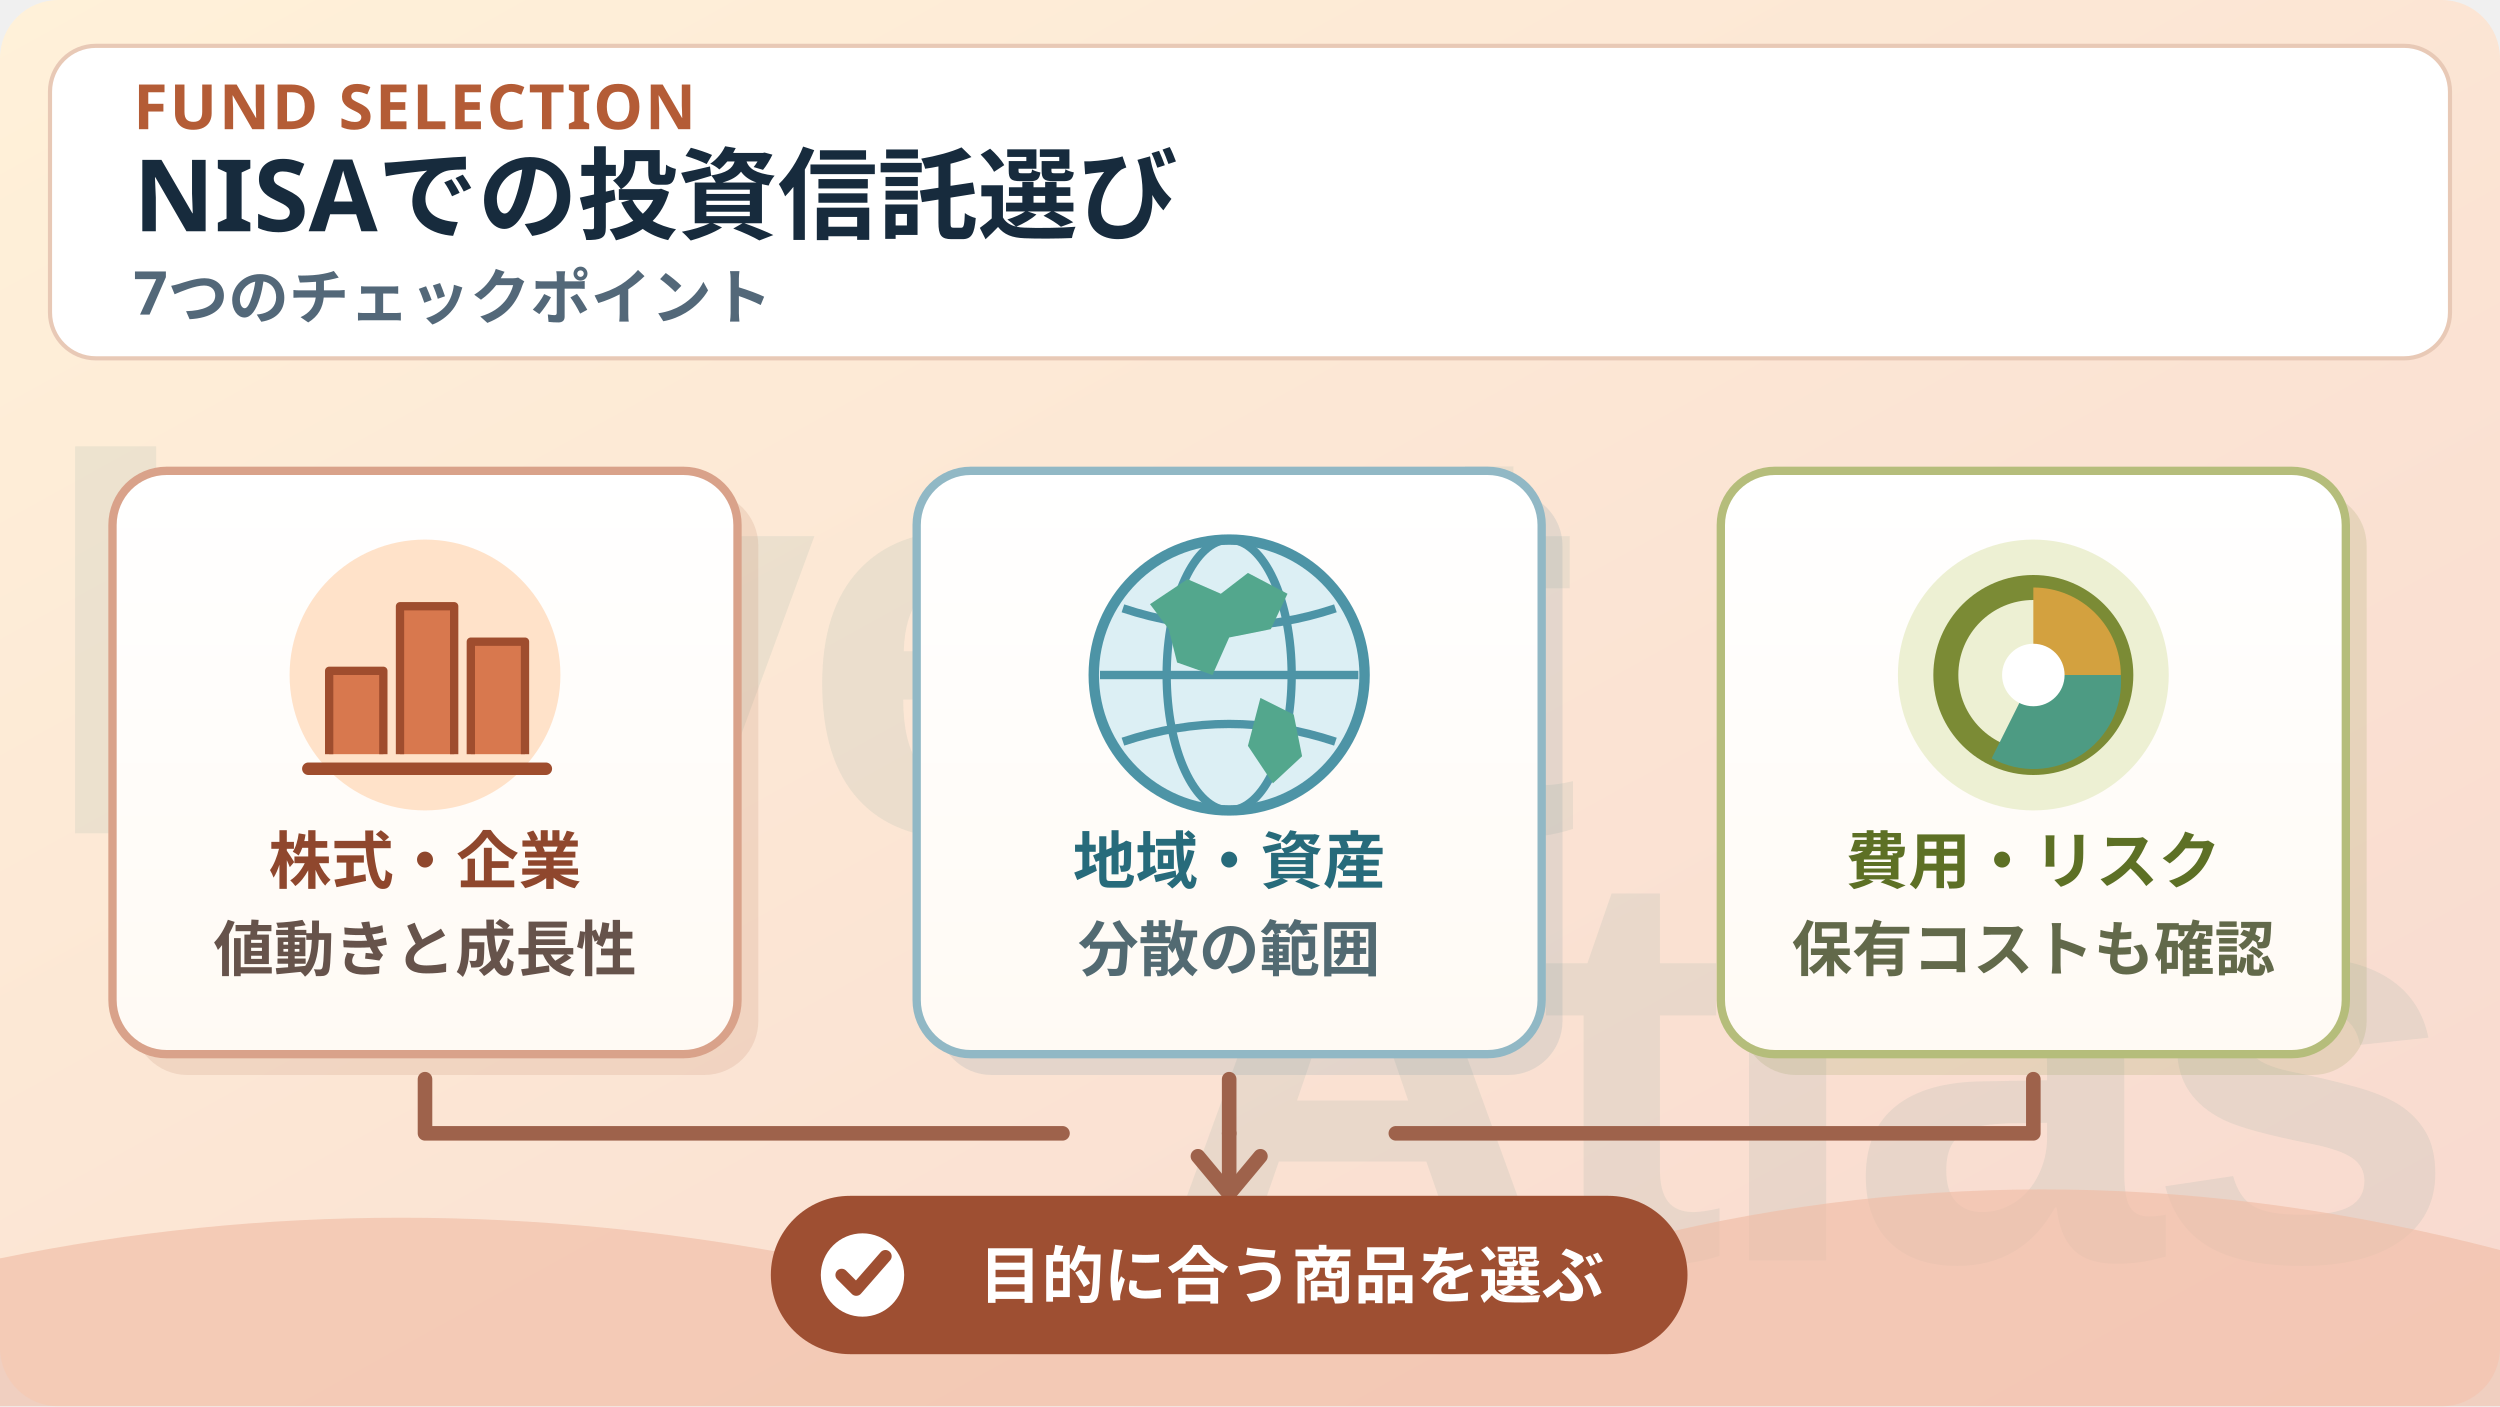
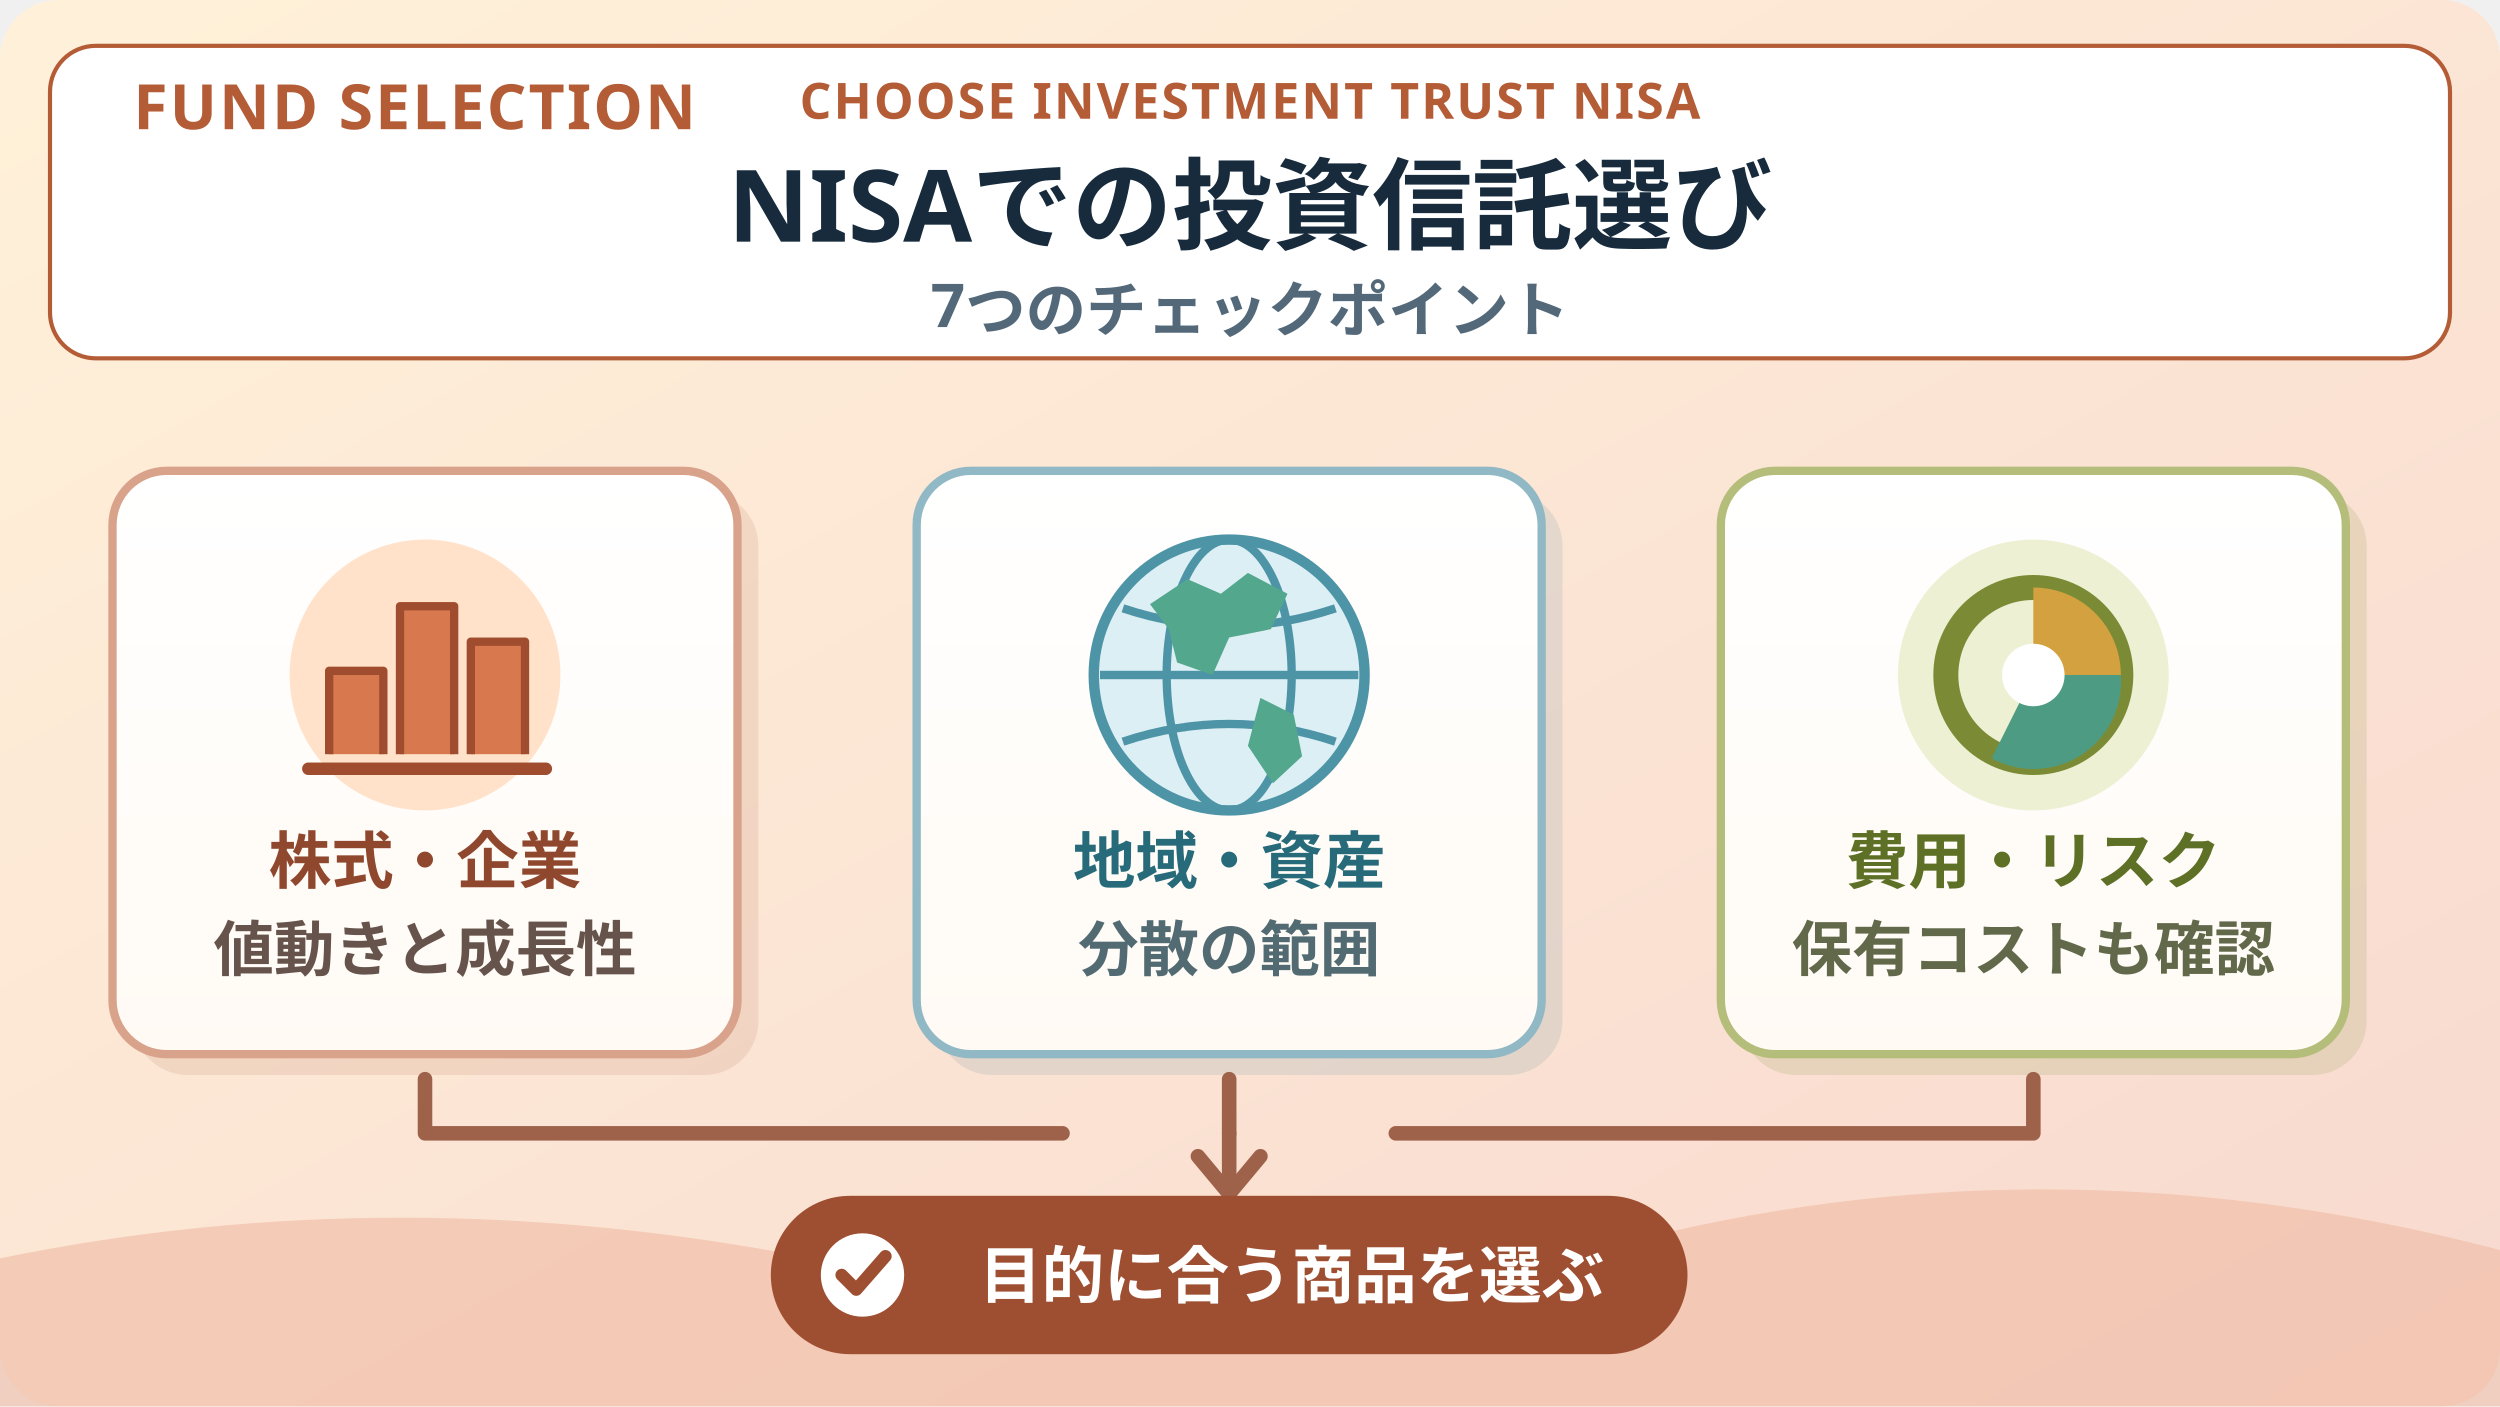
<svg xmlns="http://www.w3.org/2000/svg" width="1200" height="675" viewBox="0 0 1200 675" role="img" aria-labelledby="title desc">
  <defs>
    <linearGradient id="bg" x1="0" y1="0" x2="1" y2="1">
      <stop stop-color="#fff1d9" />
      <stop offset="1" stop-color="#f8d9cf" />
    </linearGradient>
    <linearGradient id="card" x1="0" y1="0" x2="0" y2="1">
      <stop stop-color="#fff" />
      <stop offset="1" stop-color="#fffaf4" />
    </linearGradient>
  </defs>
  <rect width="1200" height="675" rx="28" fill="url(#bg)" />
-   <g id="invest-atlas-watermark" font-family="Arial, Helvetica, sans-serif" font-weight="800" font-size="270" letter-spacing="-8" fill="#176d65" opacity="0.075">
-     <text x="18" y="400">Invest</text>
-     <text x="1180" y="605" text-anchor="end">Atlas</text>
-   </g>
-   <rect x="24" y="22" width="1152" height="150" rx="22" fill="#fff" stroke="#e8c9b6" stroke-width="2" />
+   <rect x="24" y="22" width="1152" height="150" rx="22" fill="#fff" stroke="#b45c36" stroke-width="2" />
+   <text x="600" y="57" text-anchor="middle" font-family="sans-serif" font-size="24" font-weight="800" letter-spacing="1" fill="#b45c36">CHOOSE INVESTMENT TRUST NISA</text>
+   <text x="600" y="116" text-anchor="middle" font-family="sans-serif" font-size="48" font-weight="800" fill="#172b3d">NISAでの投資信託選び</text>
+   <text x="600" y="157" text-anchor="middle" font-family="sans-serif" font-size="29" font-weight="650" fill="#536879">7つのチェックポイント</text>
  <text x="64" y="62" font-family="sans-serif" font-size="30" font-weight="800" letter-spacing="1" fill="#b45c36">FUND SELECTION</text>
-   <text x="64" y="111" font-family="sans-serif" font-size="48" font-weight="800" fill="#172b3d">NISAでの投資信託選び</text>
-   <text x="64" y="151" font-family="sans-serif" font-size="29" font-weight="650" fill="#536879">7つのチェックポイント</text>
  <path d="M0 604Q190 565 390 604T790 594T1200 600V675H0Z" fill="#f0bda6" opacity=".65" />
  <g>
    <rect x="64" y="236" width="300" height="280" rx="26" fill="#b7795c" opacity=".16" />
    <rect x="54" y="226" width="300" height="280" rx="26" fill="url(#card)" stroke="#d9a28a" stroke-width="4" />
    <circle cx="204" cy="324" r="65" fill="#ffe2c9" />
    <path d="M158 362V322H184V362M192 362V291H218V362M226 362V308H252V362" fill="#d8784e" stroke="#9f4d2e" stroke-width="4" stroke-linejoin="round" />
    <path d="M148 369H262" stroke="#9f4d2e" stroke-width="6" stroke-linecap="round" />
    <text x="204" y="424" text-anchor="middle" font-family="sans-serif" font-size="30" font-weight="800" fill="#8f472d">株式・企業</text>
    <text x="204" y="466" text-anchor="middle" font-family="sans-serif" font-size="29" font-weight="650" fill="#66534b">値動きと成長性</text>
    <rect x="450" y="236" width="300" height="280" rx="26" fill="#688e9e" opacity=".16" />
    <rect x="440" y="226" width="300" height="280" rx="26" fill="url(#card)" stroke="#91b8c5" stroke-width="4" />
    <circle cx="590" cy="324" r="65" fill="#dceff4" stroke="#4d94a6" stroke-width="5" />
    <ellipse cx="590" cy="324" rx="30" ry="65" fill="none" stroke="#4d94a6" stroke-width="4" />
    <path d="M528 324H652M539 292Q590 309 641 292M539 356Q590 339 641 356" fill="none" stroke="#4d94a6" stroke-width="4" />
    <path d="M552 290l18-12 16 7 13-10 19 10-8 17-20 4-8 18-17-6-4-16Z" fill="#53a78d" />
    <path d="M605 335l16 8 4 20-14 13-12-18Z" fill="#53a78d" />
    <text x="590" y="424" text-anchor="middle" font-family="sans-serif" font-size="30" font-weight="800" fill="#276b7b">地域・資産</text>
    <text x="590" y="466" text-anchor="middle" font-family="sans-serif" font-size="29" font-weight="650" fill="#526a72">分散の範囲</text>
    <rect x="836" y="236" width="300" height="280" rx="26" fill="#8e9a53" opacity=".18" />
    <rect x="826" y="226" width="300" height="280" rx="26" fill="url(#card)" stroke="#b5bd7b" stroke-width="4" />
    <circle cx="976" cy="324" r="65" fill="#edf0d3" />
    <circle cx="976" cy="324" r="42" fill="none" stroke="#7b8b35" stroke-width="12" />
    <path d="M976 282A42 42 0 0 1 1018 324H976Z" fill="#d3a13f" />
    <path d="M976 324L1018 324A42 42 0 0 1 956 364Z" fill="#4d9b83" />
    <circle cx="976" cy="324" r="15" fill="#fff" />
    <text x="976" y="424" text-anchor="middle" font-family="sans-serif" font-size="30" font-weight="800" fill="#5d7025">費用・リスク</text>
    <text x="976" y="466" text-anchor="middle" font-family="sans-serif" font-size="29" font-weight="650" fill="#62694a">保有コストも確認</text>
  </g>
  <g fill="none" stroke="#9e624b" stroke-width="7" stroke-linecap="round" stroke-linejoin="round">
    <path d="M204 518V544H510" />
    <path d="M590 518V544" />
    <path d="M976 518V544H670" />
    <path d="M590 544V565" />
  </g>
  <path d="M575 555L590 573L605 555" fill="none" stroke="#9e624b" stroke-width="7" stroke-linecap="round" stroke-linejoin="round" />
  <rect x="370" y="574" width="440" height="76" rx="38" fill="#9e4f32" />
  <circle cx="414" cy="612" r="20" fill="#fff" />
  <path d="M404 612l7 7 14-16" fill="none" stroke="#9e4f32" stroke-width="6" stroke-linecap="round" stroke-linejoin="round" />
  <text x="620" y="623" text-anchor="middle" font-family="sans-serif" font-size="30" font-weight="800" fill="#fff">目的に合う商品を選ぶ</text>
</svg>
